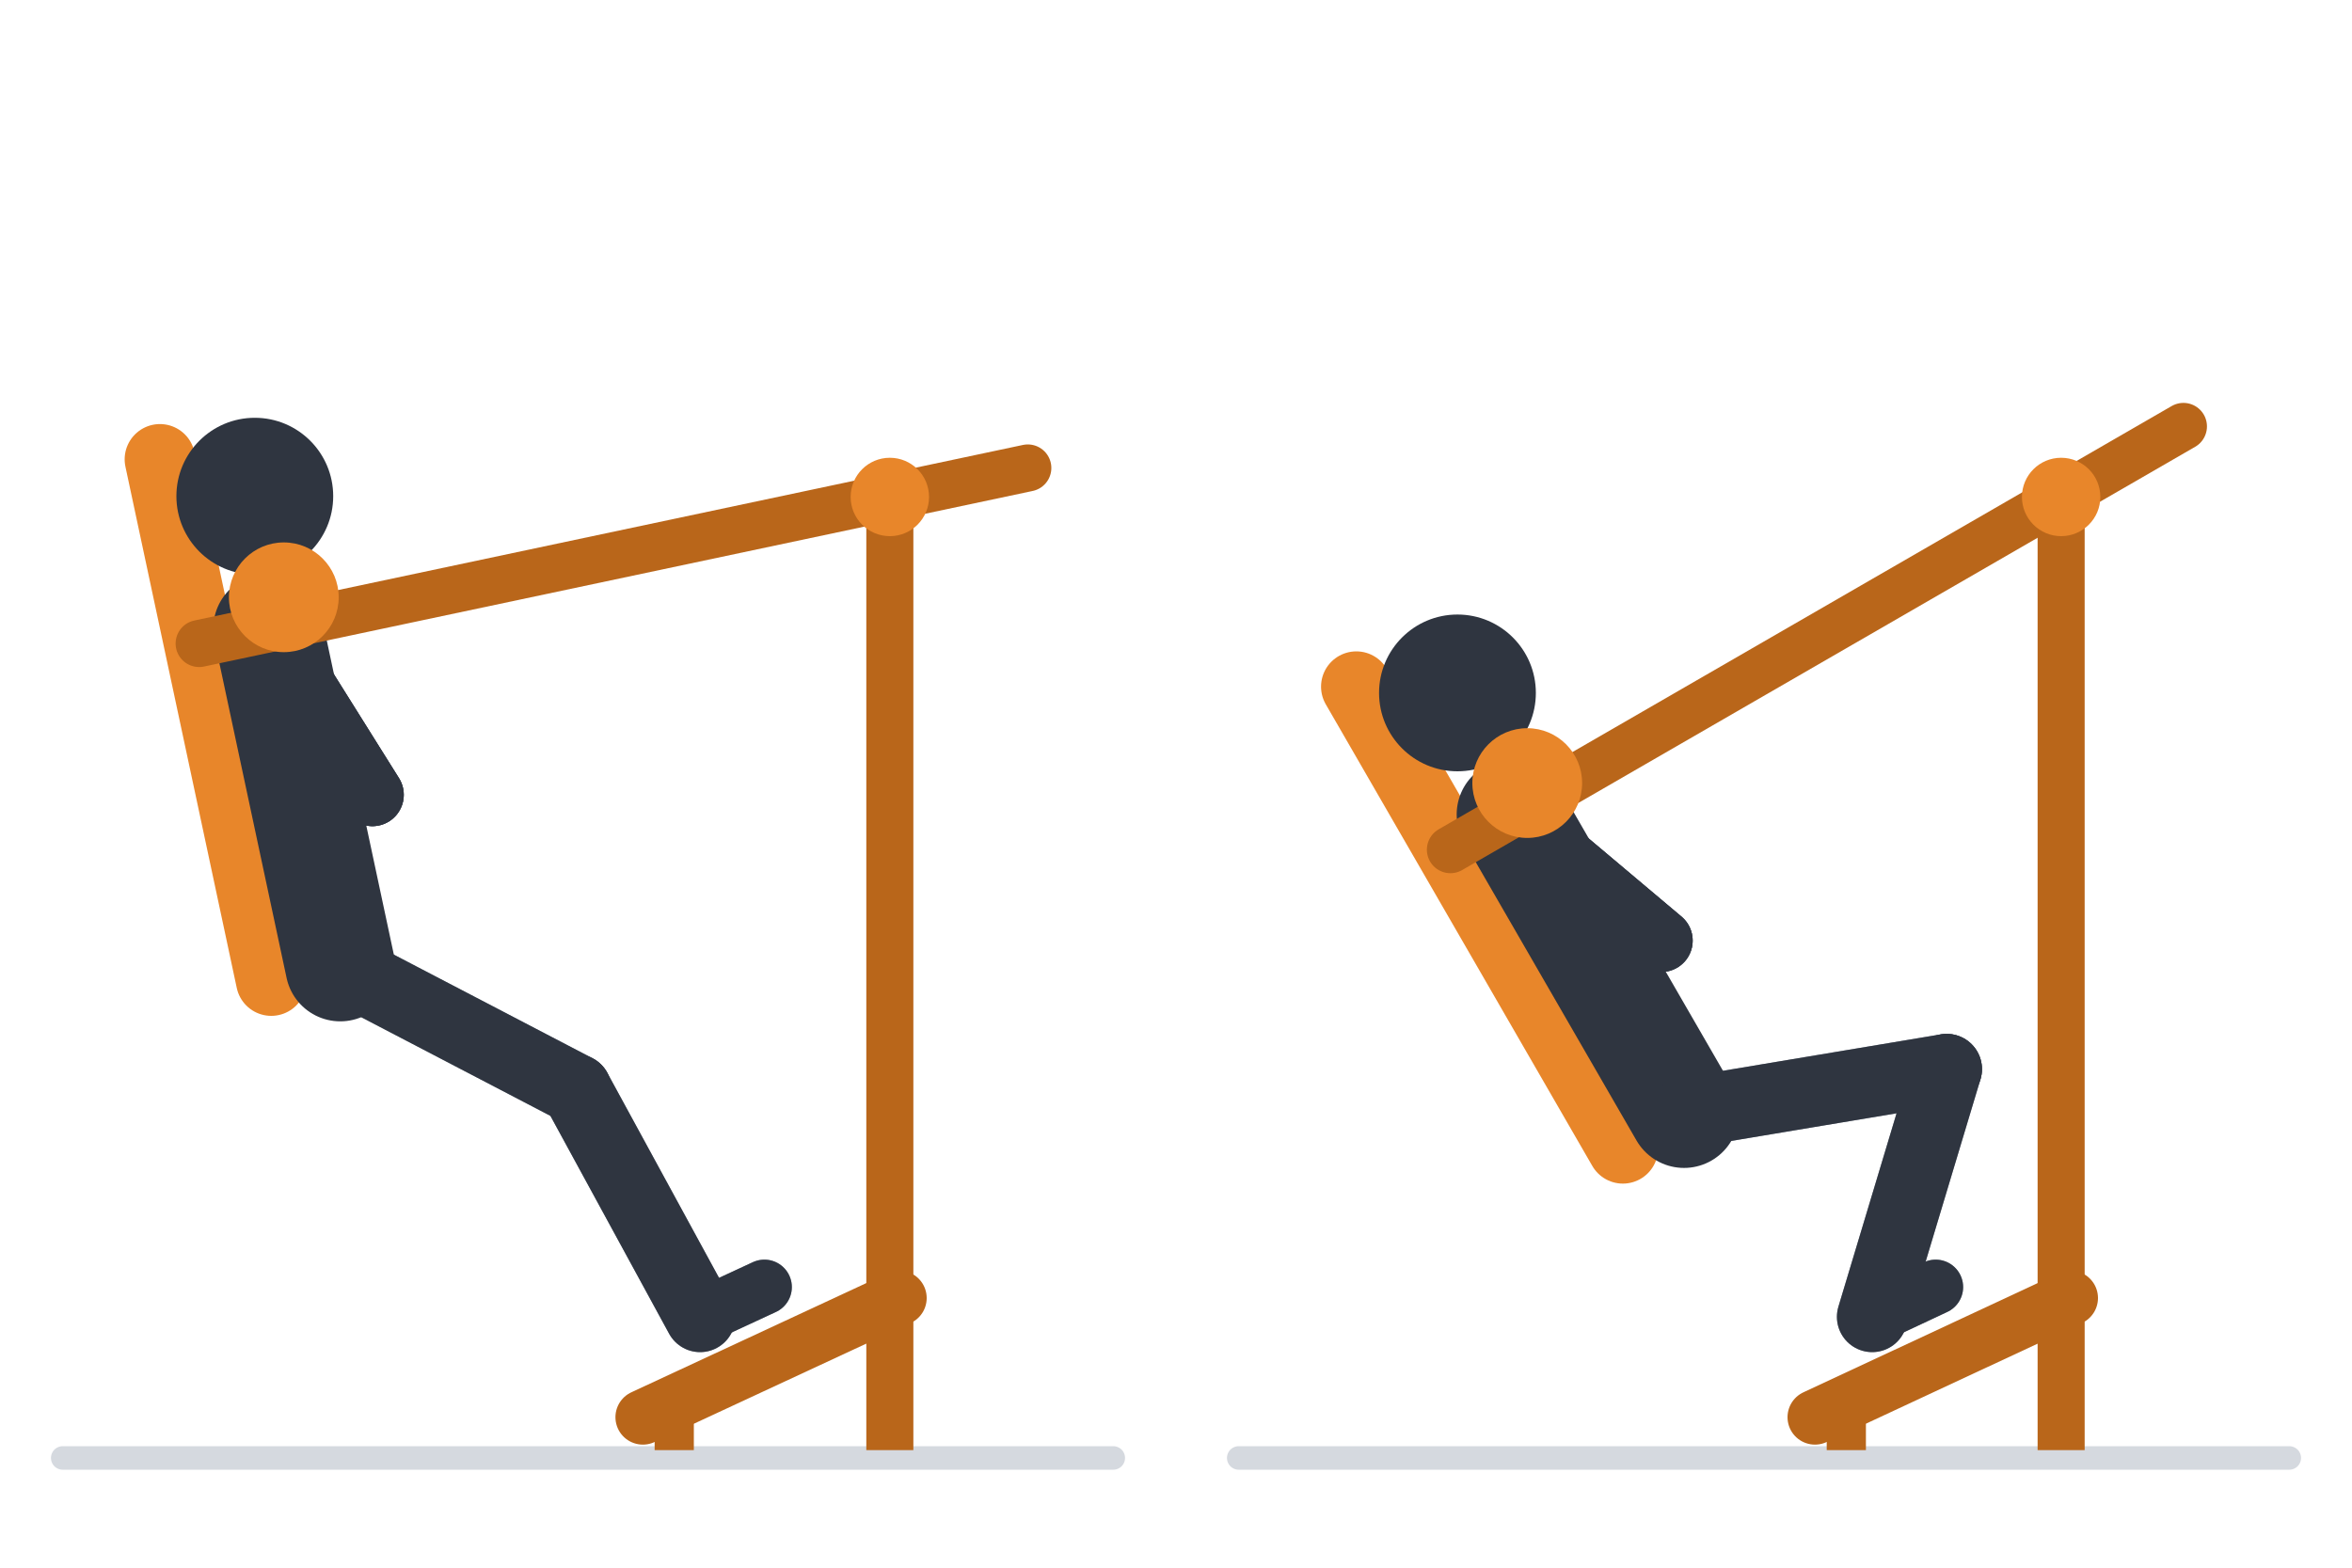
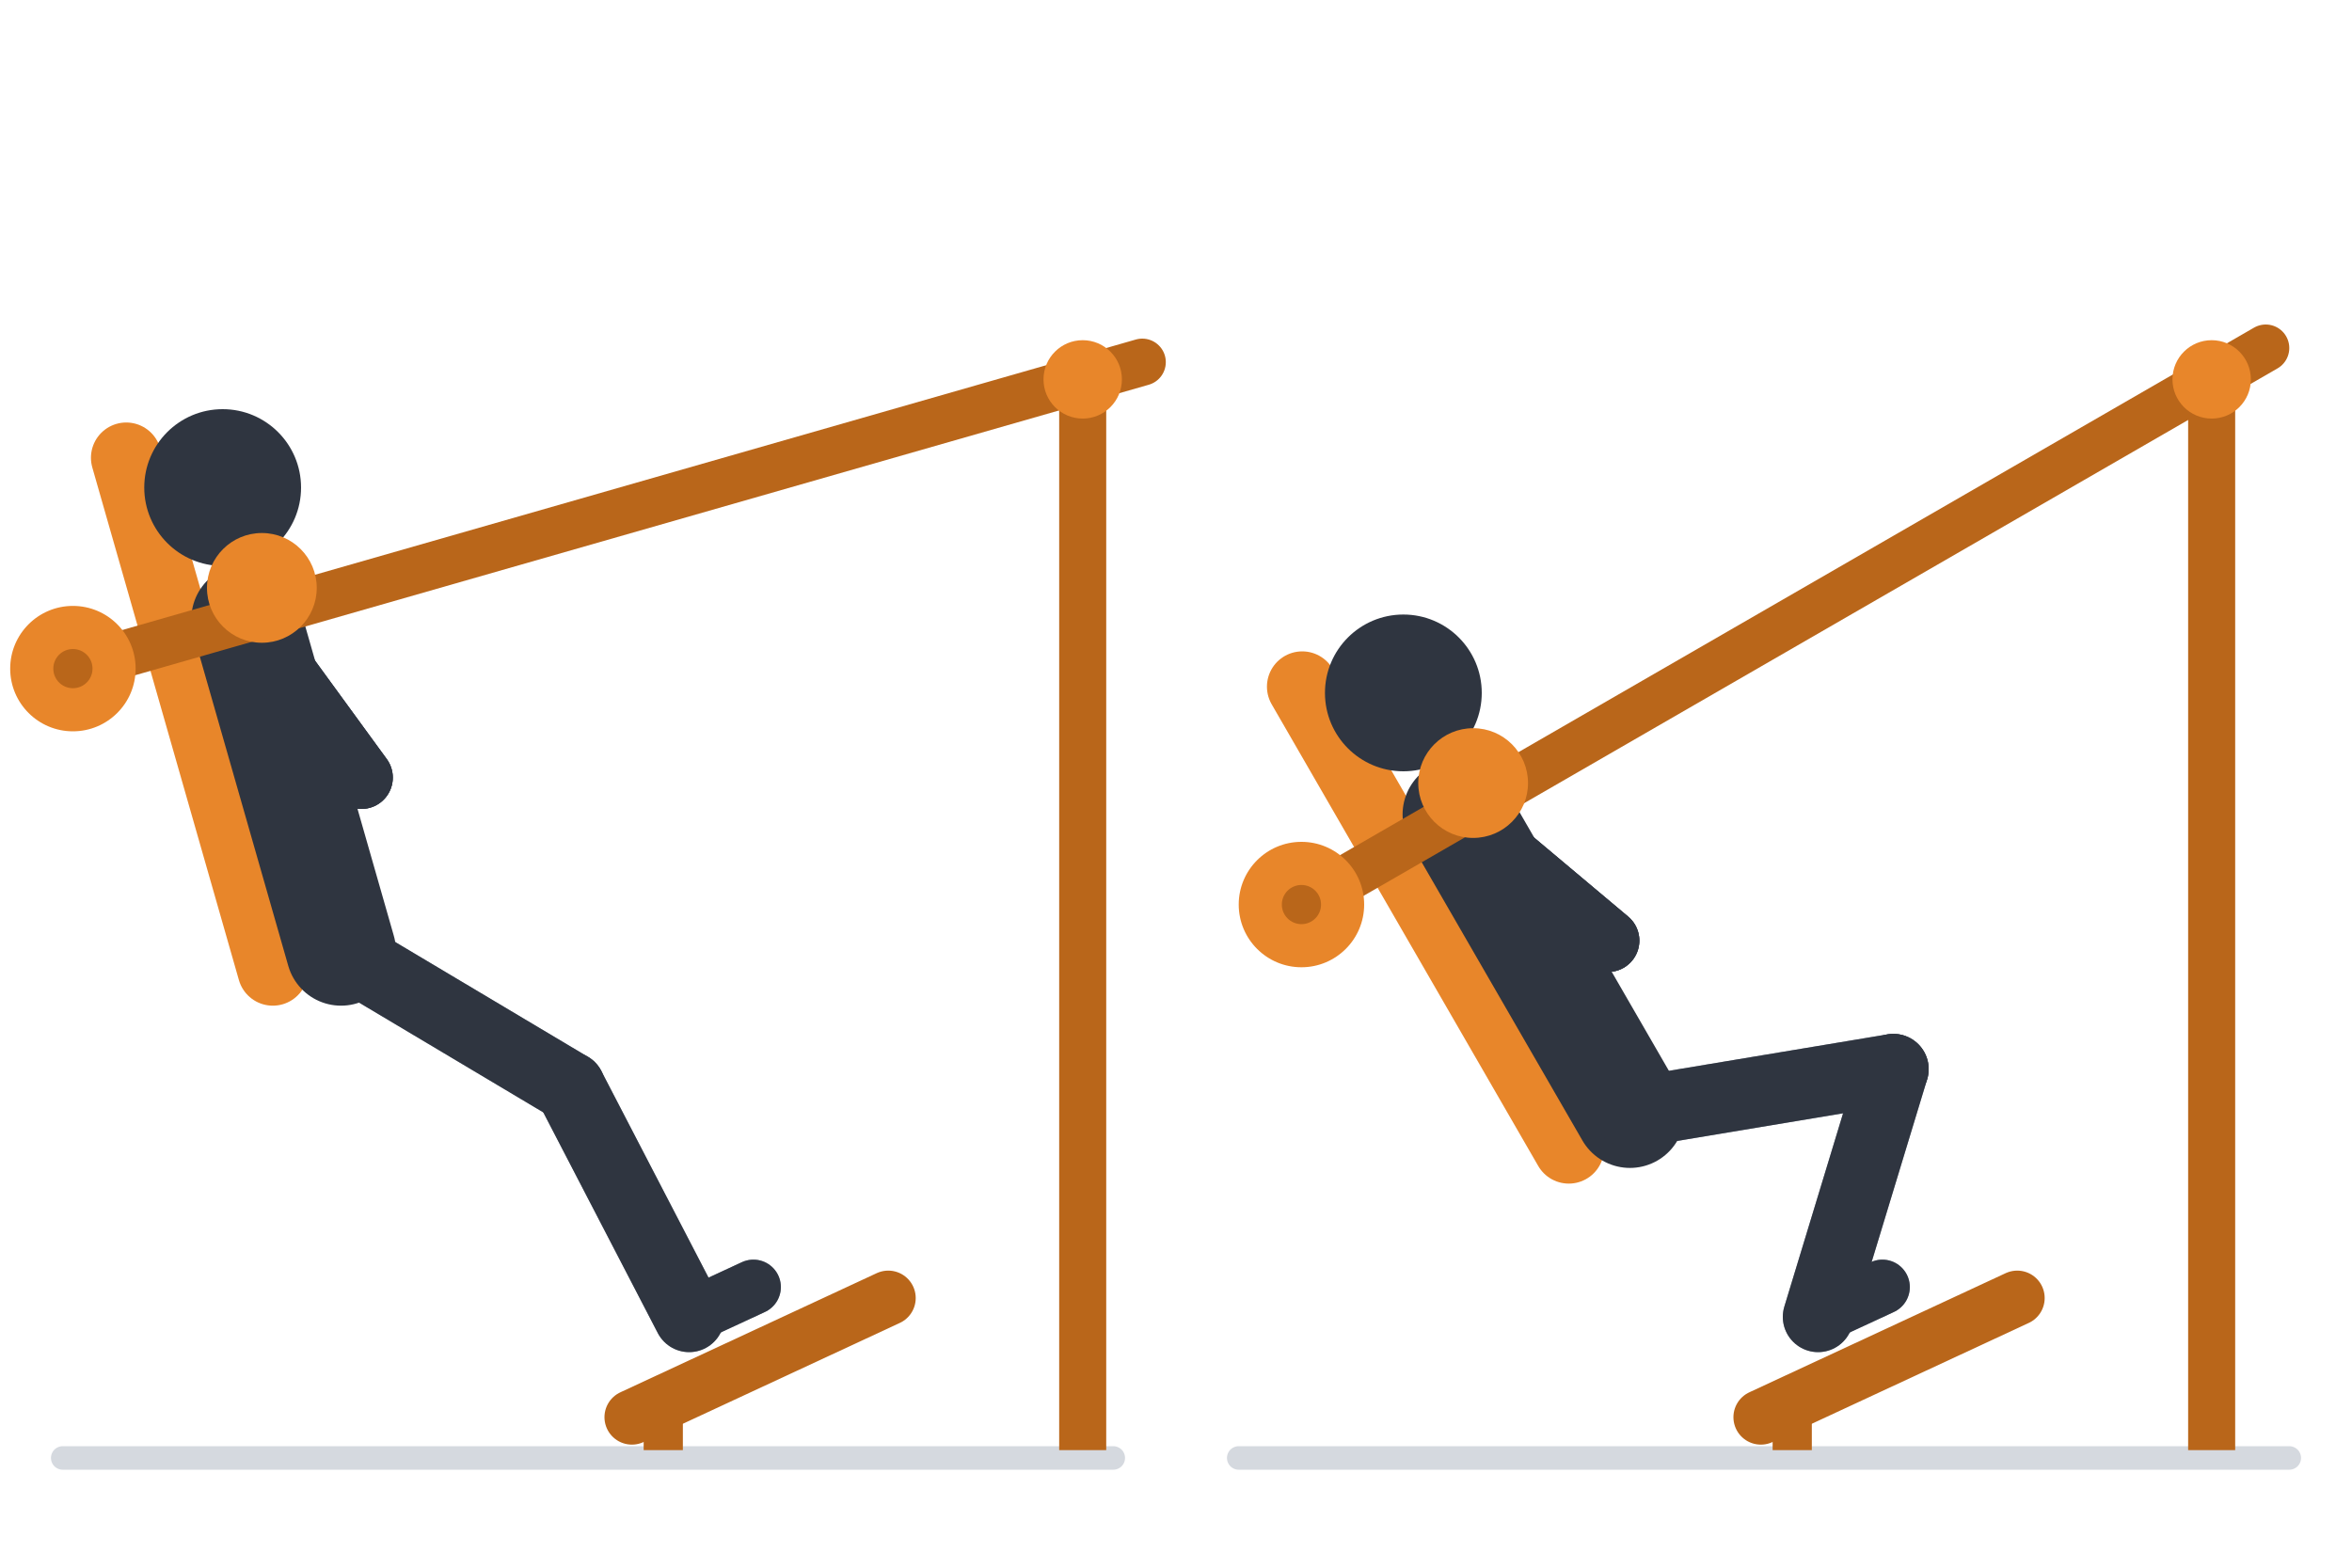
<svg xmlns="http://www.w3.org/2000/svg" width="300" height="200" viewBox="0 0 300 200">
  <line x1="8.0" y1="186.0" x2="142.0" y2="186.0" stroke="#D5D9DF" stroke-width="3" stroke-linecap="round" />
-   <line x1="34.6" y1="125.1" x2="20.4" y2="58.6" stroke="#E8862A" stroke-width="9" stroke-linecap="round" />
-   <line x1="86.0" y1="180.8" x2="86.0" y2="185.0" stroke="#B9661A" stroke-width="5" stroke-linecap="butt" />
-   <line x1="82.0" y1="180.8" x2="114.7" y2="165.6" stroke="#B9661A" stroke-width="7" stroke-linecap="round" />
-   <line x1="34.2" y1="80.2" x2="47.5" y2="101.4" stroke="#8E96A3" stroke-width="8" stroke-linecap="round" />
-   <line x1="47.5" y1="101.4" x2="35.3" y2="81.9" stroke="#8E96A3" stroke-width="8" stroke-linecap="round" />
-   <line x1="43.4" y1="123.3" x2="73.5" y2="139.0" stroke="#8E96A3" stroke-width="9" stroke-linecap="round" />
-   <line x1="73.5" y1="139.0" x2="89.3" y2="168.0" stroke="#8E96A3" stroke-width="9" stroke-linecap="round" />
-   <line x1="89.3" y1="168.0" x2="97.5" y2="164.2" stroke="#8E96A3" stroke-width="7" stroke-linecap="round" />
-   <line x1="43.4" y1="123.3" x2="34.2" y2="80.2" stroke="#2F3540" stroke-width="14" stroke-linecap="round" />
-   <circle cx="32.5" cy="63.3" r="10.0" fill="#2F3540" />
-   <line x1="43.4" y1="123.3" x2="73.5" y2="139.0" stroke="#2F3540" stroke-width="9" stroke-linecap="round" />
-   <line x1="73.5" y1="139.0" x2="89.3" y2="168.0" stroke="#2F3540" stroke-width="9" stroke-linecap="round" />
-   <line x1="89.3" y1="168.0" x2="97.5" y2="164.2" stroke="#2F3540" stroke-width="7" stroke-linecap="round" />
-   <line x1="34.2" y1="80.2" x2="47.5" y2="101.4" stroke="#2F3540" stroke-width="8" stroke-linecap="round" />
-   <line x1="47.5" y1="101.4" x2="35.3" y2="81.9" stroke="#2F3540" stroke-width="8" stroke-linecap="round" />
-   <line x1="113.5" y1="185.0" x2="113.5" y2="63.4" stroke="#B9661A" stroke-width="6" stroke-linecap="butt" />
-   <line x1="25.4" y1="82.1" x2="131.1" y2="59.7" stroke="#B9661A" stroke-width="6" stroke-linecap="round" />
-   <circle cx="113.5" cy="63.4" r="5.0" fill="#E8862A" />
-   <circle cx="36.2" cy="76.2" r="7.0" fill="#E8862A" />
+   <line x1="34.8" y1="123.8" x2="16.1" y2="58.4" stroke="#E8862A" stroke-width="9" stroke-linecap="round" />
+   <line x1="84.6" y1="180.8" x2="84.6" y2="185.0" stroke="#B9661A" stroke-width="5" stroke-linecap="butt" />
+   <line x1="80.6" y1="180.8" x2="113.3" y2="165.6" stroke="#B9661A" stroke-width="7" stroke-linecap="round" />
+   <line x1="31.4" y1="79.0" x2="46.1" y2="99.2" stroke="#8E96A3" stroke-width="8" stroke-linecap="round" />
+   <line x1="46.1" y1="99.2" x2="32.5" y2="80.6" stroke="#8E96A3" stroke-width="8" stroke-linecap="round" />
+   <line x1="43.5" y1="121.3" x2="72.7" y2="138.7" stroke="#8E96A3" stroke-width="9" stroke-linecap="round" />
+   <line x1="72.7" y1="138.7" x2="87.9" y2="168.0" stroke="#8E96A3" stroke-width="9" stroke-linecap="round" />
+   <line x1="87.9" y1="168.0" x2="96.1" y2="164.2" stroke="#8E96A3" stroke-width="7" stroke-linecap="round" />
+   <line x1="43.5" y1="121.3" x2="31.4" y2="79.0" stroke="#2F3540" stroke-width="14" stroke-linecap="round" />
+   <circle cx="28.4" cy="62.2" r="10.0" fill="#2F3540" />
+   <line x1="43.5" y1="121.3" x2="72.7" y2="138.7" stroke="#2F3540" stroke-width="9" stroke-linecap="round" />
+   <line x1="72.7" y1="138.7" x2="87.9" y2="168.0" stroke="#2F3540" stroke-width="9" stroke-linecap="round" />
+   <line x1="87.9" y1="168.0" x2="96.1" y2="164.2" stroke="#2F3540" stroke-width="7" stroke-linecap="round" />
+   <line x1="31.4" y1="79.0" x2="46.1" y2="99.2" stroke="#2F3540" stroke-width="8" stroke-linecap="round" />
+   <line x1="46.1" y1="99.2" x2="32.5" y2="80.6" stroke="#2F3540" stroke-width="8" stroke-linecap="round" />
+   <line x1="138.1" y1="185.0" x2="138.1" y2="48.4" stroke="#B9661A" stroke-width="6" stroke-linecap="butt" />
+   <line x1="9.3" y1="85.3" x2="145.7" y2="46.2" stroke="#B9661A" stroke-width="6" stroke-linecap="round" />
+   <circle cx="138.1" cy="48.4" r="5.0" fill="#E8862A" />
+   <circle cx="9.3" cy="85.3" r="8.0" fill="#E8862A" />
+   <circle cx="9.3" cy="85.3" r="2.5" fill="#B9661A" />
+   <circle cx="33.4" cy="75.0" r="7.0" fill="#E8862A" />
  <line x1="158.0" y1="186.0" x2="292.0" y2="186.0" stroke="#D5D9DF" stroke-width="3" stroke-linecap="round" />
-   <line x1="207.0" y1="146.5" x2="173.0" y2="87.6" stroke="#E8862A" stroke-width="9" stroke-linecap="round" />
-   <line x1="235.5" y1="180.8" x2="235.5" y2="185.0" stroke="#B9661A" stroke-width="5" stroke-linecap="butt" />
-   <line x1="231.5" y1="180.8" x2="264.1" y2="165.6" stroke="#B9661A" stroke-width="7" stroke-linecap="round" />
-   <line x1="192.8" y1="103.9" x2="211.9" y2="120.0" stroke="#8E96A3" stroke-width="8" stroke-linecap="round" />
-   <line x1="211.9" y1="120.0" x2="194.3" y2="105.2" stroke="#8E96A3" stroke-width="8" stroke-linecap="round" />
-   <line x1="214.8" y1="142.0" x2="248.3" y2="136.4" stroke="#8E96A3" stroke-width="9" stroke-linecap="round" />
-   <line x1="248.3" y1="136.4" x2="238.8" y2="168.0" stroke="#8E96A3" stroke-width="9" stroke-linecap="round" />
-   <line x1="238.8" y1="168.0" x2="246.9" y2="164.2" stroke="#8E96A3" stroke-width="7" stroke-linecap="round" />
-   <line x1="214.8" y1="142.0" x2="192.8" y2="103.9" stroke="#2F3540" stroke-width="14" stroke-linecap="round" />
-   <circle cx="185.9" cy="88.4" r="10.0" fill="#2F3540" />
-   <line x1="214.8" y1="142.0" x2="248.3" y2="136.4" stroke="#2F3540" stroke-width="9" stroke-linecap="round" />
-   <line x1="248.3" y1="136.4" x2="238.8" y2="168.0" stroke="#2F3540" stroke-width="9" stroke-linecap="round" />
-   <line x1="238.8" y1="168.0" x2="246.9" y2="164.2" stroke="#2F3540" stroke-width="7" stroke-linecap="round" />
-   <line x1="192.8" y1="103.9" x2="211.9" y2="120.0" stroke="#2F3540" stroke-width="8" stroke-linecap="round" />
-   <line x1="211.9" y1="120.0" x2="194.3" y2="105.2" stroke="#2F3540" stroke-width="8" stroke-linecap="round" />
-   <line x1="262.9" y1="185.0" x2="262.9" y2="63.4" stroke="#B9661A" stroke-width="6" stroke-linecap="butt" />
-   <line x1="185.0" y1="108.4" x2="278.5" y2="54.4" stroke="#B9661A" stroke-width="6" stroke-linecap="round" />
-   <circle cx="262.9" cy="63.4" r="5.0" fill="#E8862A" />
-   <circle cx="194.8" cy="99.9" r="7.0" fill="#E8862A" />
+   <line x1="200.1" y1="146.5" x2="166.1" y2="87.6" stroke="#E8862A" stroke-width="9" stroke-linecap="round" />
+   <line x1="228.6" y1="180.8" x2="228.6" y2="185.0" stroke="#B9661A" stroke-width="5" stroke-linecap="butt" />
+   <line x1="224.6" y1="180.8" x2="257.3" y2="165.6" stroke="#B9661A" stroke-width="7" stroke-linecap="round" />
+   <line x1="185.9" y1="103.9" x2="205.1" y2="120.0" stroke="#8E96A3" stroke-width="8" stroke-linecap="round" />
+   <line x1="205.1" y1="120.0" x2="187.5" y2="105.2" stroke="#8E96A3" stroke-width="8" stroke-linecap="round" />
+   <line x1="207.9" y1="142.0" x2="241.5" y2="136.4" stroke="#8E96A3" stroke-width="9" stroke-linecap="round" />
+   <line x1="241.5" y1="136.4" x2="231.9" y2="168.0" stroke="#8E96A3" stroke-width="9" stroke-linecap="round" />
+   <line x1="231.9" y1="168.0" x2="240.1" y2="164.2" stroke="#8E96A3" stroke-width="7" stroke-linecap="round" />
+   <line x1="207.9" y1="142.0" x2="185.9" y2="103.9" stroke="#2F3540" stroke-width="14" stroke-linecap="round" />
+   <circle cx="179.0" cy="88.4" r="10.0" fill="#2F3540" />
+   <line x1="207.9" y1="142.0" x2="241.5" y2="136.4" stroke="#2F3540" stroke-width="9" stroke-linecap="round" />
+   <line x1="241.5" y1="136.4" x2="231.9" y2="168.0" stroke="#2F3540" stroke-width="9" stroke-linecap="round" />
+   <line x1="231.9" y1="168.0" x2="240.1" y2="164.2" stroke="#2F3540" stroke-width="7" stroke-linecap="round" />
+   <line x1="185.9" y1="103.9" x2="205.1" y2="120.0" stroke="#2F3540" stroke-width="8" stroke-linecap="round" />
+   <line x1="205.1" y1="120.0" x2="187.5" y2="105.2" stroke="#2F3540" stroke-width="8" stroke-linecap="round" />
+   <line x1="282.1" y1="185.0" x2="282.1" y2="48.4" stroke="#B9661A" stroke-width="6" stroke-linecap="butt" />
+   <line x1="166.0" y1="115.4" x2="289.0" y2="44.4" stroke="#B9661A" stroke-width="6" stroke-linecap="round" />
+   <circle cx="282.1" cy="48.4" r="5.0" fill="#E8862A" />
+   <circle cx="166.0" cy="115.4" r="8.0" fill="#E8862A" />
+   <circle cx="166.0" cy="115.4" r="2.5" fill="#B9661A" />
+   <circle cx="187.9" cy="99.9" r="7.0" fill="#E8862A" />
</svg>
